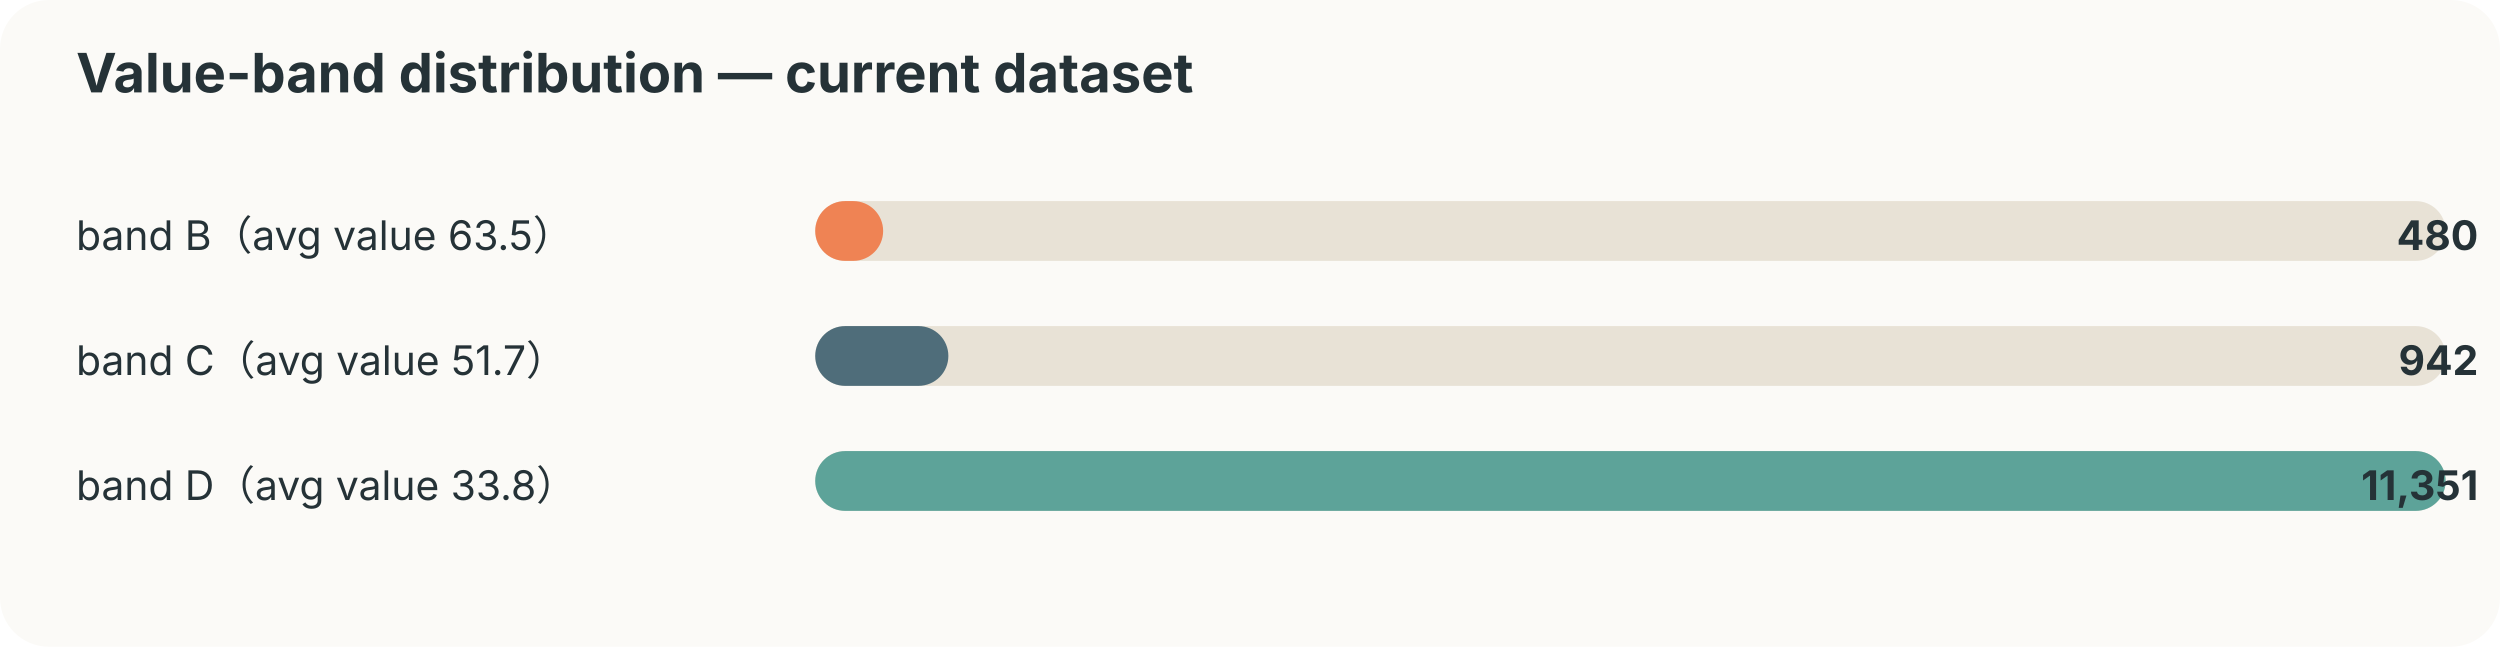
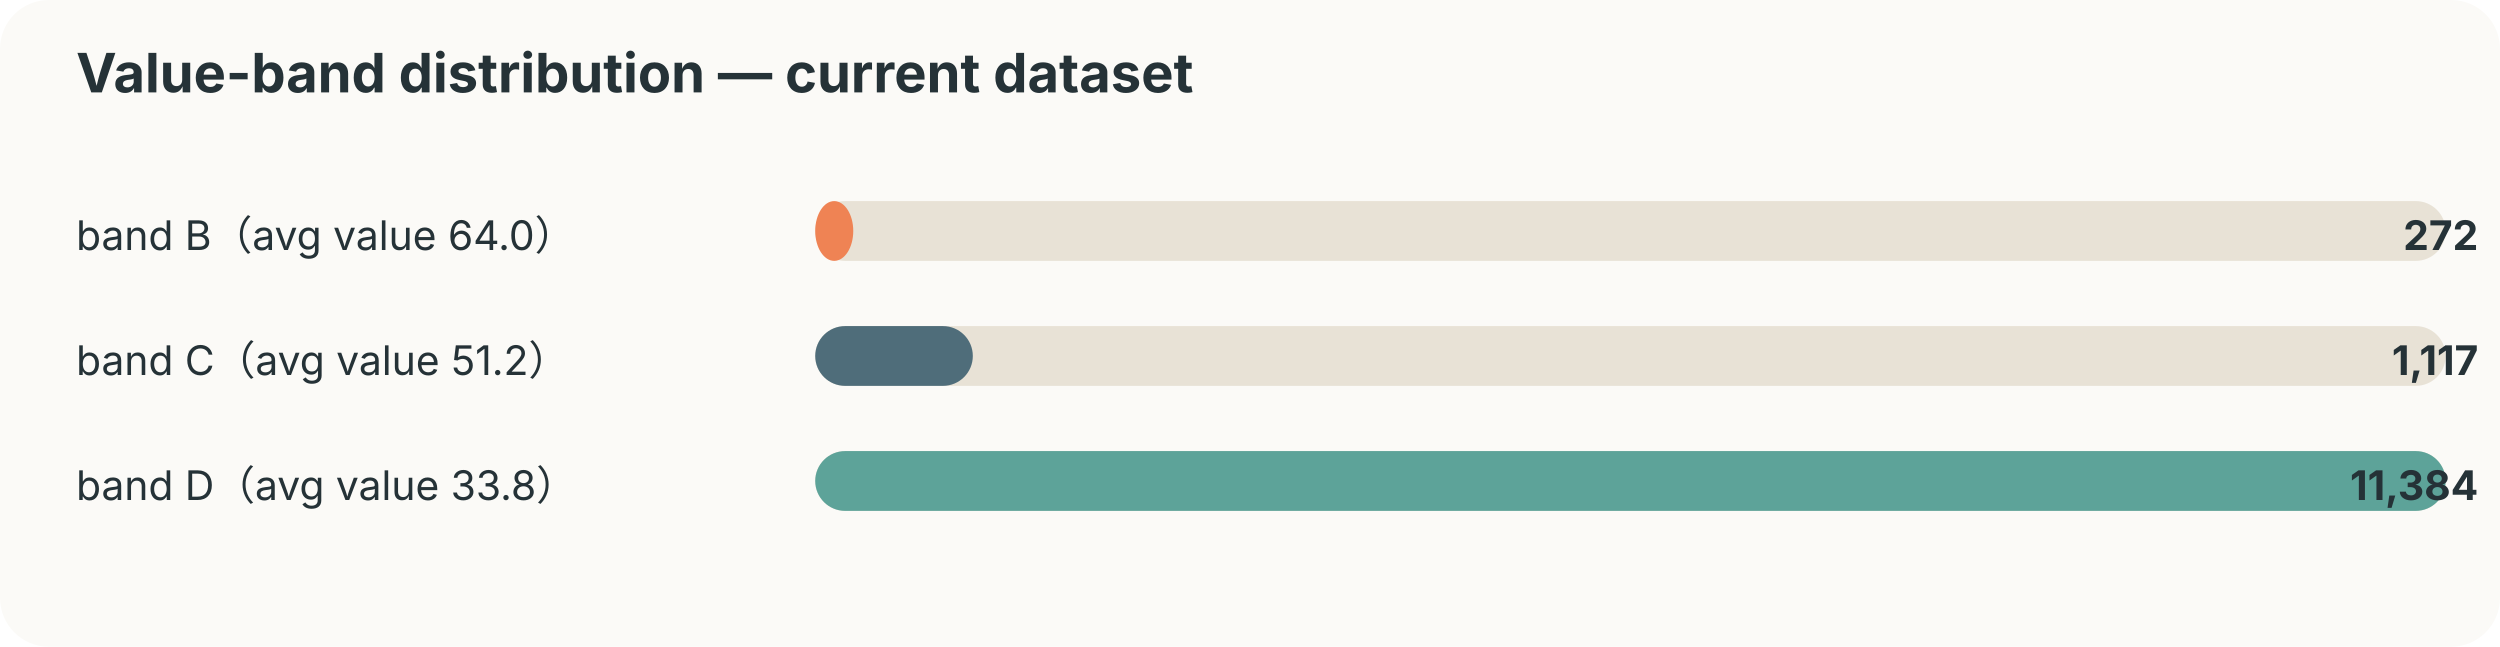
<svg xmlns="http://www.w3.org/2000/svg" width="920" height="238" viewBox="0 0 920 238">
  <style>text{font-family:-apple-system,BlinkMacSystemFont,"Segoe UI",sans-serif;fill:#253237} .muted{fill:#6b7a80;font-size:12px}</style>
  <rect width="100%" height="100%" rx="18" fill="#fbfaf7" />
  <text x="28" y="34" font-size="20" font-weight="700">Value-band distribution — current dataset</text>
-   <text x="28" y="92" font-size="15">band B（avg value 63.5）</text>
+   <text x="28" y="92" font-size="15">band B（avg value 64.0）</text>
  <rect x="300" y="74" width="600" height="22" rx="11" fill="#e8e2d6" />
-   <rect x="300" y="74" width="25" height="22" rx="11" fill="#ef8354" />
-   <text x="912" y="92" text-anchor="end" font-size="15" font-weight="700">480</text>
-   <text x="28" y="138" font-size="15">band C（avg value 51.7）</text>
+   <rect x="300" y="74" width="14" height="22" rx="11" fill="#ef8354" />
+   <text x="912" y="92" text-anchor="end" font-size="15" font-weight="700">272</text>
+   <text x="28" y="138" font-size="15">band C（avg value 51.2）</text>
  <rect x="300" y="120" width="600" height="22" rx="11" fill="#e8e2d6" />
-   <rect x="300" y="120" width="49" height="22" rx="11" fill="#4f6d7a" />
-   <text x="912" y="138" text-anchor="end" font-size="15" font-weight="700">942</text>
+   <rect x="300" y="120" width="58" height="22" rx="11" fill="#4f6d7a" />
+   <text x="912" y="138" text-anchor="end" font-size="15" font-weight="700">1,117</text>
  <text x="28" y="184" font-size="15">band D（avg value 33.8）</text>
  <rect x="300" y="166" width="600" height="22" rx="11" fill="#e8e2d6" />
  <rect x="300" y="166" width="600" height="22" rx="11" fill="#5da399" />
-   <text x="912" y="184" text-anchor="end" font-size="15" font-weight="700">11,351</text>
+   <text x="912" y="184" text-anchor="end" font-size="15" font-weight="700">11,384</text>
</svg>
